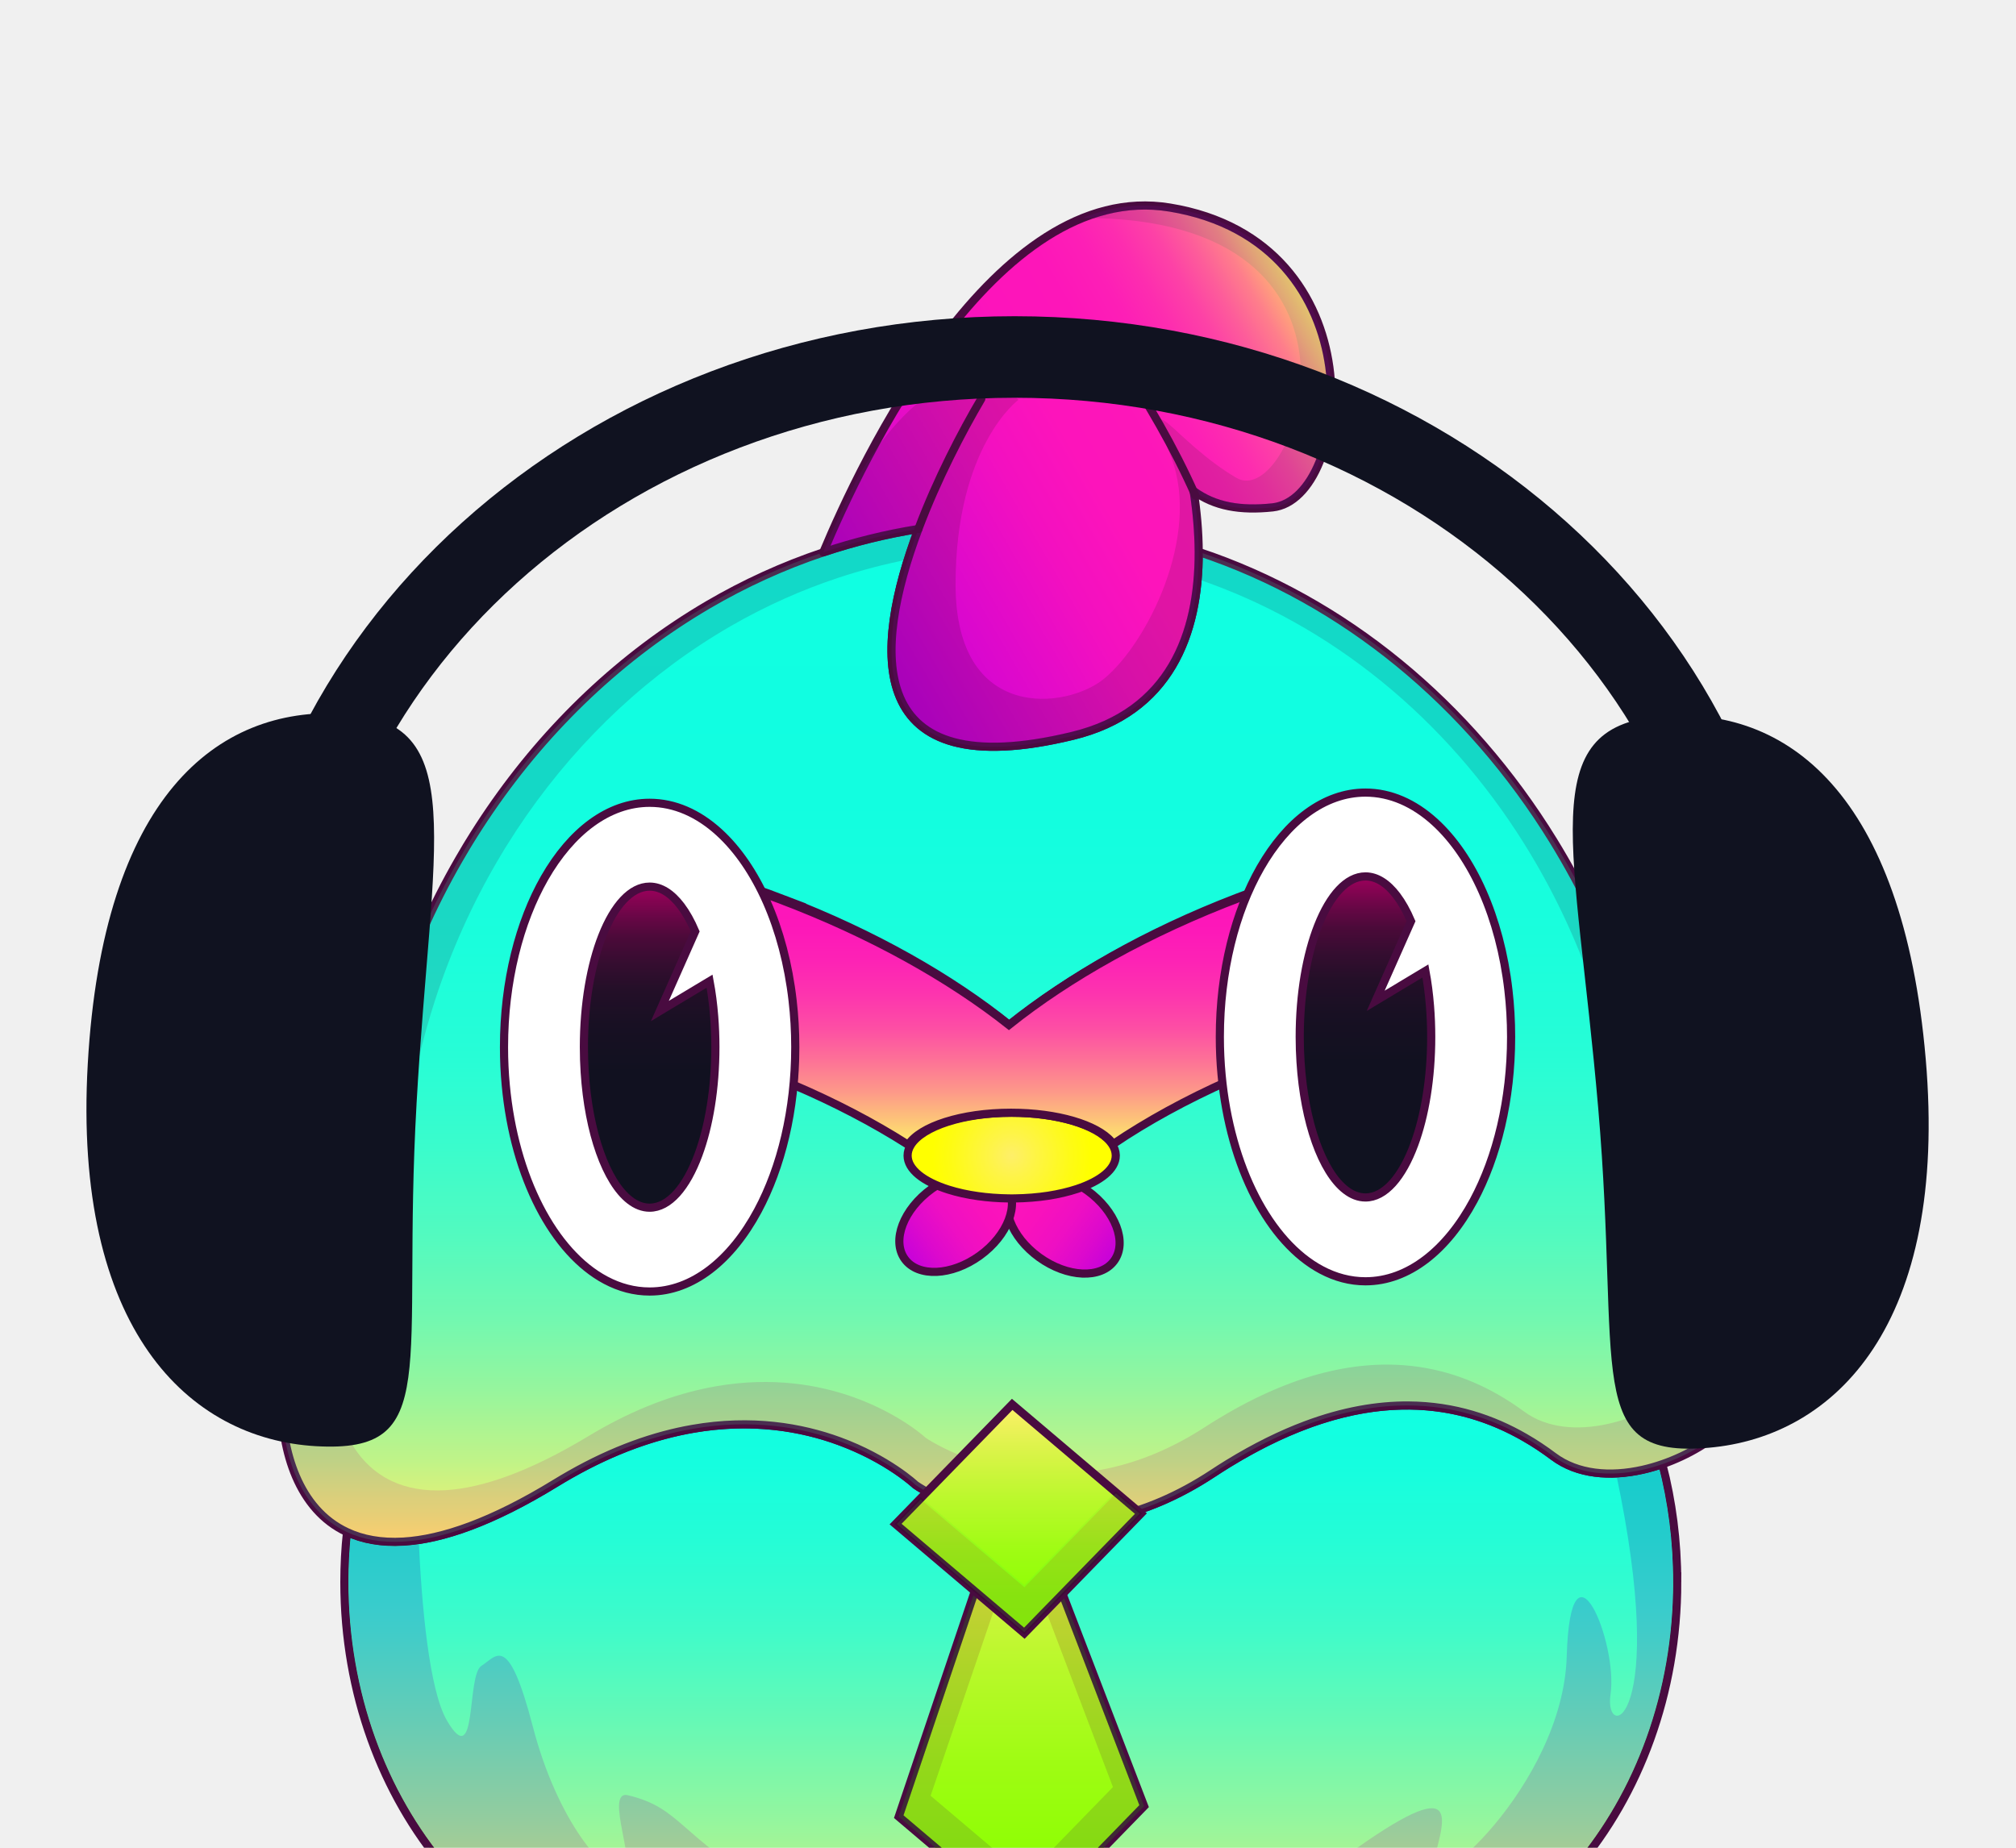
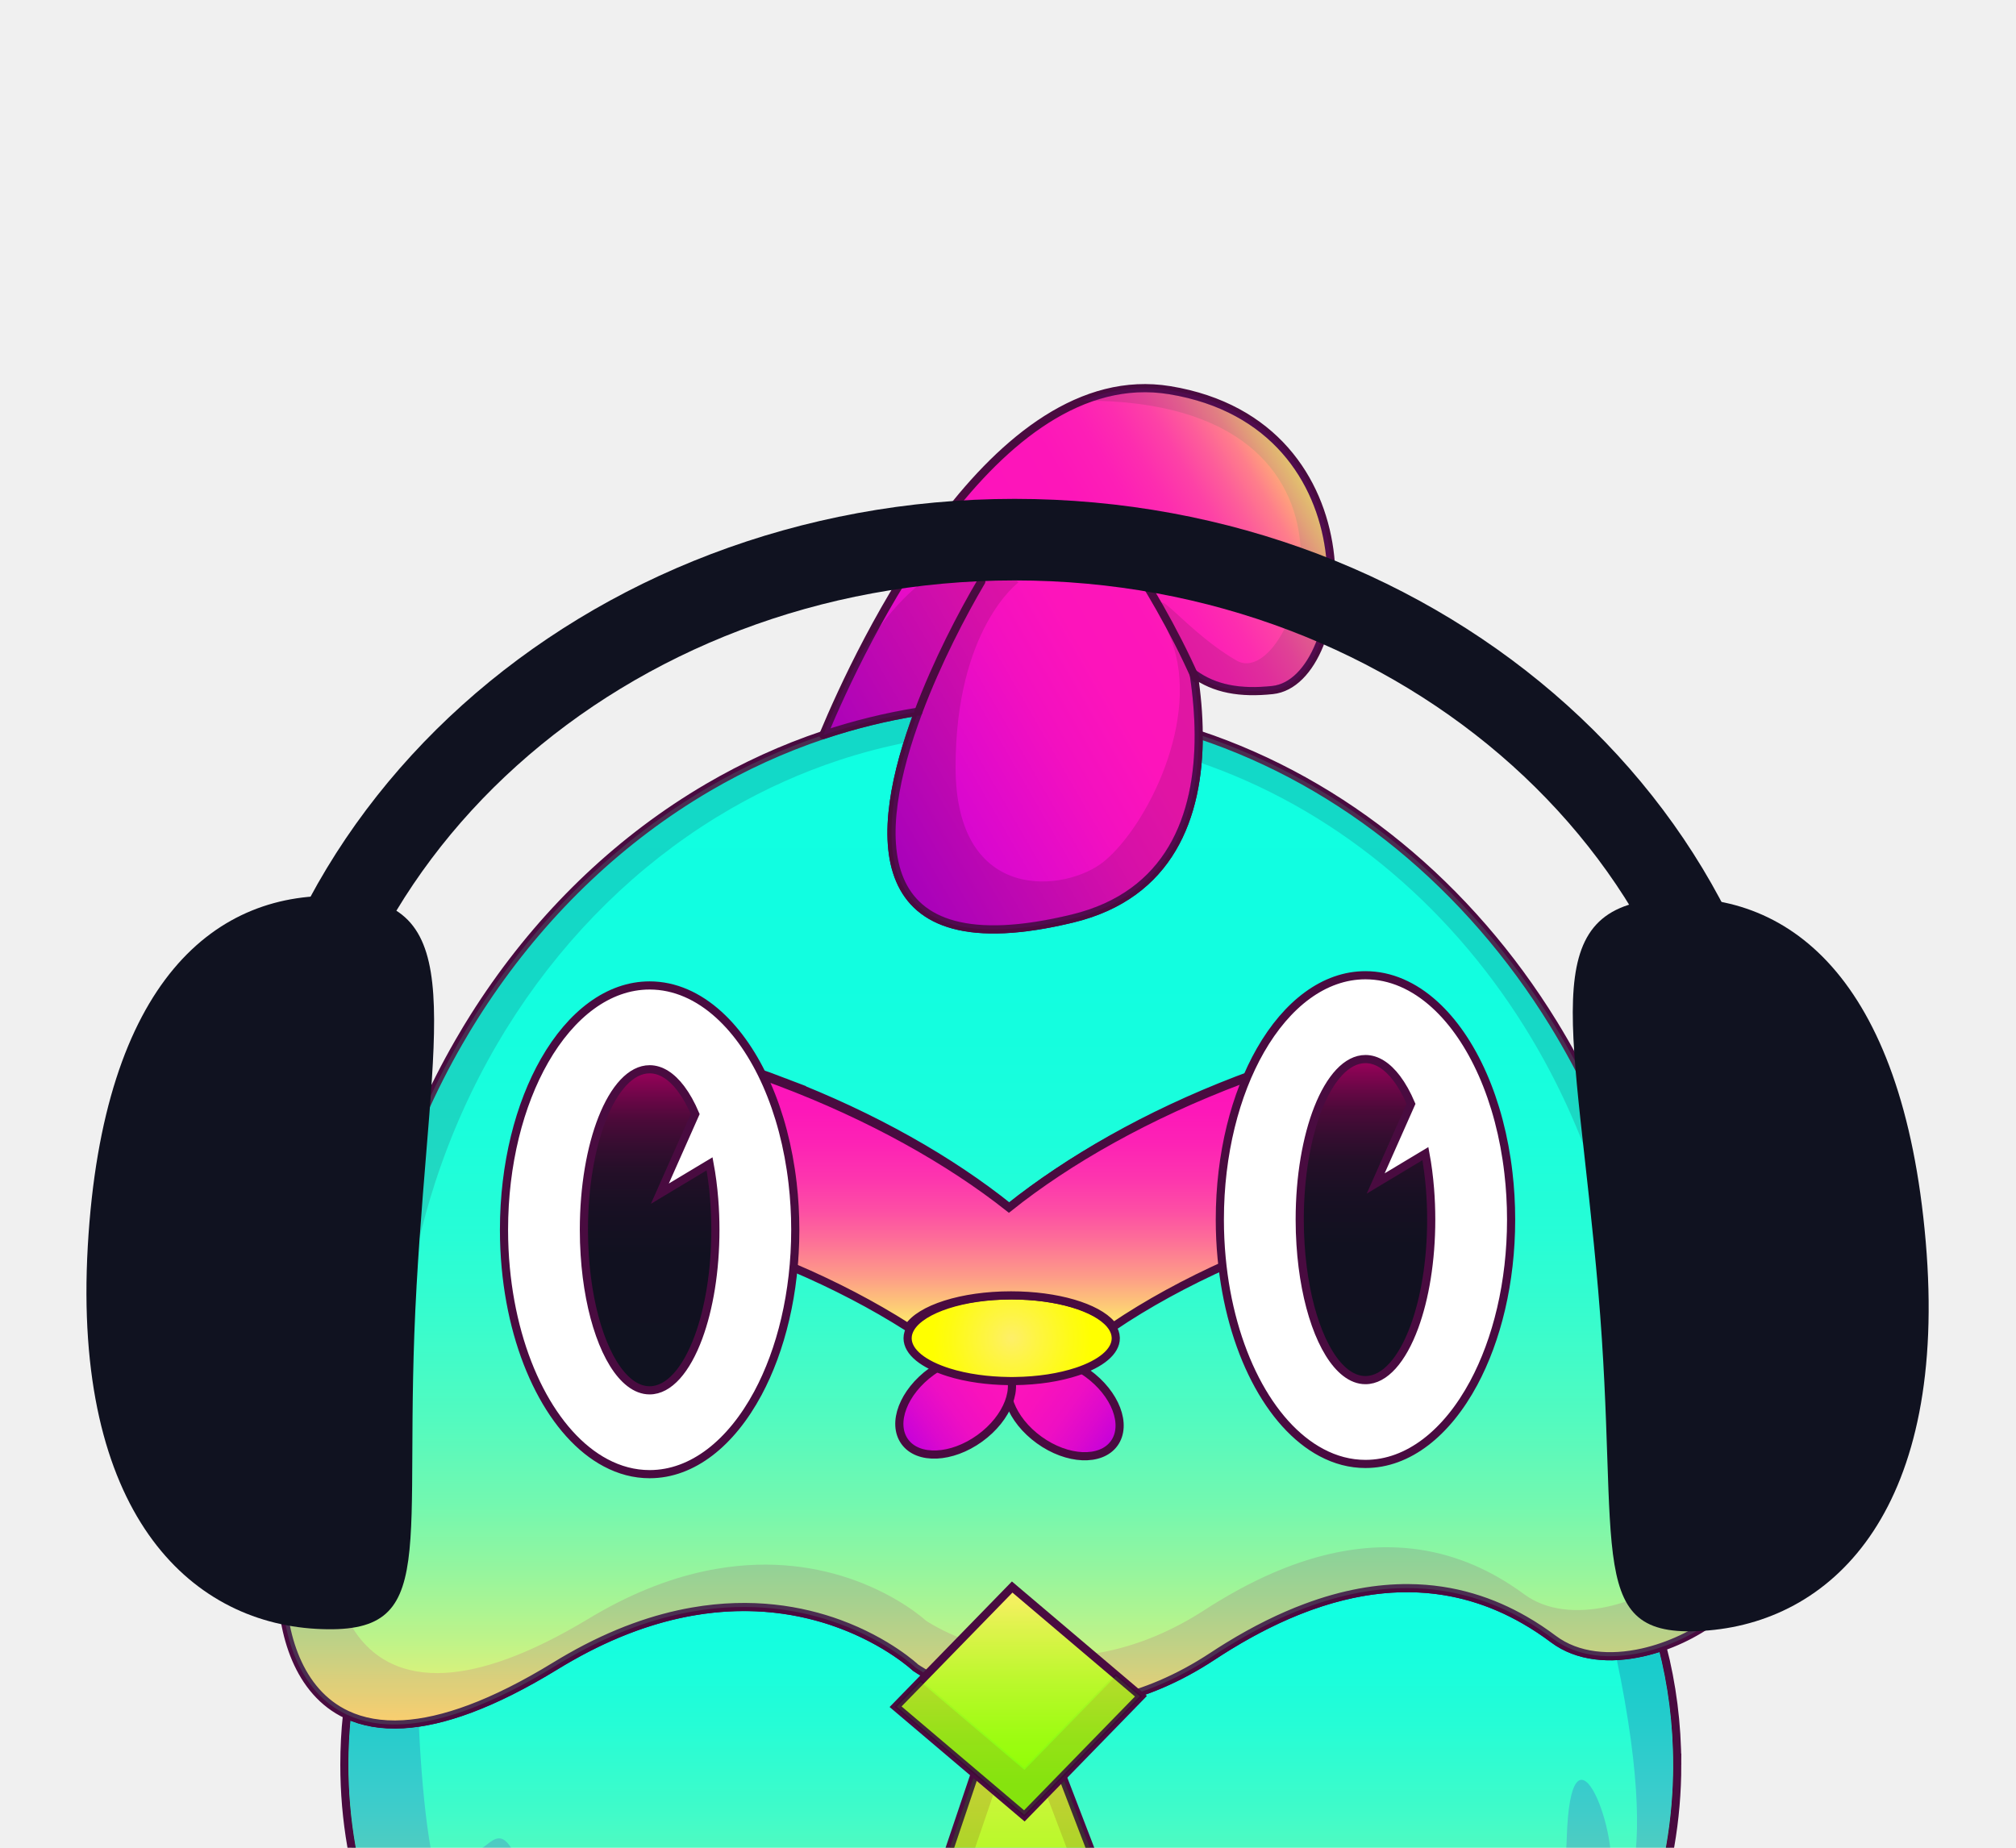
<svg xmlns="http://www.w3.org/2000/svg" width="1236" height="1133" viewBox="0 0 1236 1133" fill="none">
  <g clip-path="url(#clip0_1141_210)">
-     <path d="M1028.3 970.08C1028.3 1106.76 934.216 1217.56 818.166 1217.56C792.876 1217.56 768.636 1212.3 746.176 1202.64C706.556 1217.24 664.226 1225.14 620.256 1225.14C576.286 1225.14 533.546 1217.16 493.756 1202.43C471.156 1212.22 446.746 1217.55 421.266 1217.55C305.216 1217.55 211.136 1106.75 211.136 970.07C211.136 959.7 211.686 949.48 212.736 939.44C222.176 943.86 233.606 946.08 247.316 945.27C271.066 943.86 301.676 933.34 340.706 909.38C343.636 907.59 346.536 905.87 349.426 904.23C477.586 831.26 561.336 910.56 561.336 910.56C561.336 910.56 564.146 912.55 569.356 915.36C577.646 919.85 591.976 926.46 610.696 930.62C616.436 931.92 622.596 932.96 629.126 933.65C660.566 936.97 700.476 931.87 743.456 903.55C746.646 901.44 749.816 899.43 752.946 897.5C834.416 847.43 893.876 857.87 934.756 881.39C941.086 885.02 946.946 888.96 952.396 893.05C967.236 904.17 987.306 905.7 1007.06 901.26C1011.13 900.34 1015.18 899.19 1019.18 897.8C1025.11 920.67 1028.29 944.94 1028.29 970.09L1028.3 970.08Z" fill="url(#paint0_linear_1141_210)" stroke="#490B40" stroke-width="5" stroke-miterlimit="10" />
+     <path d="M1028.3 1082.08C1028.3 1218.76 934.216 1329.56 818.166 1329.56C792.876 1329.56 768.636 1324.3 746.176 1314.64C706.556 1329.24 664.226 1337.14 620.256 1337.14C576.286 1337.14 533.546 1329.16 493.756 1314.43C471.156 1324.22 446.746 1329.55 421.266 1329.55C305.216 1329.55 211.136 1218.75 211.136 1082.07C211.136 1071.7 211.686 1061.48 212.736 1051.44C222.176 1055.86 233.606 1058.08 247.316 1057.27C271.066 1055.86 301.676 1045.34 340.706 1021.38C343.636 1019.59 346.536 1017.87 349.426 1016.23C477.586 943.26 561.336 1022.56 561.336 1022.56C561.336 1022.56 564.146 1024.55 569.356 1027.36C577.646 1031.85 591.976 1038.46 610.696 1042.62C616.436 1043.92 622.596 1044.96 629.126 1045.65C660.566 1048.97 700.476 1043.87 743.456 1015.55C746.646 1013.44 749.816 1011.43 752.946 1009.5C834.416 959.43 893.876 969.87 934.756 993.39C941.086 997.02 946.946 1000.96 952.396 1005.05C967.236 1016.17 987.306 1017.7 1007.06 1013.26C1011.13 1012.34 1015.18 1011.19 1019.18 1009.8C1025.11 1032.67 1028.29 1056.94 1028.29 1082.09L1028.3 1082.08Z" fill="url(#paint0_linear_1141_210)" stroke="#490B40" stroke-width="5" stroke-miterlimit="10" />
    <g style="mix-blend-mode:darken">
-       <path d="M1028.3 970.08C1028.3 1106.76 934.216 1217.56 818.166 1217.56C792.876 1217.56 768.636 1212.3 746.176 1202.64C706.556 1217.24 664.226 1225.14 620.256 1225.14C576.286 1225.14 533.546 1217.16 493.756 1202.43C471.156 1212.22 446.746 1217.55 421.266 1217.55C305.216 1217.55 211.136 1106.75 211.136 970.07C211.136 959.7 211.686 949.48 212.736 939.44C222.176 943.86 233.606 946.08 247.316 945.27C250.336 945.09 253.466 944.76 256.706 944.28C258.496 983.59 262.976 1036.41 274.166 1055.3C292.846 1086.81 285.836 1027.29 295.176 1021.45C304.516 1015.61 311.516 1000.44 326.706 1058.8C341.876 1117.17 371.056 1149.85 381.556 1148.68C392.066 1147.52 369.816 1097.15 385.066 1100.83C417.746 1108.71 415.996 1125.34 470.276 1156.86C544.746 1200.1 735.266 1204.72 816.976 1144.02C898.686 1083.31 885.846 1113.67 878.846 1141.68C871.846 1169.69 958.226 1094.98 960.556 1015.6C962.896 936.22 992.086 1007.43 987.406 1038.95C983.036 1068.39 1023.5 1058.12 990.796 903.47C996.156 903.23 1001.62 902.46 1007.05 901.24C1011.12 900.32 1015.17 899.17 1019.17 897.78C1025.1 920.65 1028.28 944.92 1028.28 970.07L1028.3 970.08Z" fill="#CCCCCC" />
+       <path d="M1028.3 1082.08C1028.3 1218.76 934.216 1329.56 818.166 1329.56C792.876 1329.56 768.636 1324.3 746.176 1314.64C706.556 1329.24 664.226 1337.14 620.256 1337.14C576.286 1337.14 533.546 1329.16 493.756 1314.43C471.156 1324.22 446.746 1329.55 421.266 1329.55C305.216 1329.55 211.136 1218.75 211.136 1082.07C211.136 1071.7 211.686 1061.48 212.736 1051.44C222.176 1055.86 233.606 1058.08 247.316 1057.27C250.336 1057.09 253.466 1056.76 256.706 1056.28C258.496 1095.59 262.976 1148.41 274.166 1167.3C292.846 1198.81 285.836 1139.29 295.176 1133.45C304.516 1127.61 311.516 1112.44 326.706 1170.8C341.876 1229.17 371.056 1261.85 381.556 1260.68C392.066 1259.52 369.816 1209.15 385.066 1212.83C417.746 1220.71 415.996 1237.34 470.276 1268.86C544.746 1312.1 735.266 1316.72 816.976 1256.02C898.686 1195.31 885.846 1225.67 878.846 1253.68C871.846 1281.69 958.226 1206.98 960.556 1127.6C962.896 1048.22 992.086 1119.43 987.406 1150.95C983.036 1180.39 1023.5 1170.12 990.796 1015.47C996.156 1015.23 1001.62 1014.46 1007.05 1013.24C1011.12 1012.32 1015.17 1011.17 1019.17 1009.78C1025.1 1032.65 1028.28 1056.92 1028.28 1082.07L1028.3 1082.08Z" fill="#CCCCCC" />
    </g>
-     <path d="M1053.64 773.55C1042.52 754.06 1029.64 732.53 1019.48 707.48C1017.3 690.51 1014.3 673.85 1010.48 657.56C1010.02 655.52 1009.53 653.5 1009.03 651.48C1005.76 638.24 1001.98 625.24 997.675 612.52C986.055 577.99 970.765 545.47 952.365 515.56C900.645 431.52 824.255 368.09 734.915 338.42C735.095 388.93 717.105 436.76 657.645 451.2C529.565 482.28 534.825 399.45 563.065 324.37C543.125 327.55 523.635 332.38 504.735 338.7C480.065 346.96 456.395 357.79 433.955 370.93C427.365 374.8 420.875 378.86 414.495 383.11C363.995 416.79 320.595 462.49 287.435 516.71C286.965 517.47 286.495 518.24 286.035 519C284.435 521.66 282.855 524.33 281.315 527.03C264.795 555.68 251.085 586.56 240.635 619.18C236.405 632.33 232.705 645.75 229.585 659.44C225.395 677.64 222.215 696.29 220.075 715.3C212.845 747.41 206.065 768.69 200.005 783.7C183.615 824.36 172.605 818.9 172.605 858.03C172.605 889.4 182.725 925.47 212.725 939.46C222.165 943.88 233.595 946.1 247.305 945.29C271.055 943.88 301.665 933.36 340.695 909.4C343.625 907.61 346.525 905.89 349.415 904.25C376.565 888.79 401.715 880.17 424.495 876.19C461.065 869.78 491.525 875.29 514.365 883.62C544.495 894.64 561.325 910.58 561.325 910.58C561.325 910.58 564.135 912.57 569.345 915.38C577.635 919.87 591.965 926.48 610.685 930.64C616.425 931.94 622.585 932.98 629.115 933.67C660.555 936.99 700.465 931.89 743.445 903.57C746.635 901.46 749.805 899.45 752.935 897.52C769.675 887.24 785.495 879.5 800.395 873.91C823.595 865.2 844.625 861.7 863.575 861.83C891.725 862.01 915.335 870.23 934.745 881.4C941.075 885.03 946.935 888.97 952.385 893.06C967.225 904.18 987.295 905.71 1007.05 901.27C1011.12 900.35 1015.17 899.2 1019.17 897.81C1050.75 886.88 1078.47 862.16 1078.47 839.37C1078.47 818.69 1067.37 797.69 1053.63 773.57L1053.64 773.55ZM480.915 551.59C535.645 572.59 583.206 599.76 618.986 628.59C654.926 599.33 703.035 571.71 758.515 550.42C764.125 548.27 769.725 546.21 775.315 544.25C759.905 569.32 750.425 603.38 750.425 640.89C750.425 648.27 750.795 655.53 751.505 662.6C725.425 674.41 701.915 687.58 681.705 701.48C681.345 700.96 680.965 700.45 680.535 699.95C671.855 689.69 648.145 682.32 620.255 682.32C590.545 682.32 565.595 690.67 558.475 701.98C558.205 701.79 557.925 701.62 557.665 701.45C537.555 688.44 514.575 676.16 489.315 665.18C489.825 659.15 490.095 652.99 490.095 646.73C490.095 606.37 479.125 570.01 461.575 544.54C468.005 546.75 474.455 549.11 480.925 551.59H480.915Z" fill="url(#paint1_linear_1141_210)" stroke="#490B40" stroke-width="5" stroke-miterlimit="10" />
+     <path d="M1053.64 885.55C1042.52 866.06 1029.64 844.53 1019.48 819.48C1017.3 802.51 1014.3 785.85 1010.48 769.56C1010.02 767.52 1009.53 765.5 1009.03 763.48C1005.76 750.24 1001.98 737.24 997.675 724.52C986.055 689.99 970.765 657.47 952.365 627.56C900.645 543.52 824.255 480.09 734.915 450.42C735.095 500.93 717.105 548.76 657.645 563.2C529.565 594.28 534.825 511.45 563.065 436.37C543.125 439.55 523.635 444.38 504.735 450.7C480.065 458.96 456.395 469.79 433.955 482.93C427.365 486.8 420.875 490.86 414.495 495.11C363.995 528.79 320.595 574.49 287.435 628.71C286.965 629.47 286.495 630.24 286.035 631C284.435 633.66 282.855 636.33 281.315 639.03C264.795 667.68 251.085 698.56 240.635 731.18C236.405 744.33 232.705 757.75 229.585 771.44C225.395 789.64 222.215 808.29 220.075 827.3C212.845 859.41 206.065 880.69 200.005 895.7C183.615 936.36 172.605 930.9 172.605 970.03C172.605 1001.4 182.725 1037.47 212.725 1051.46C222.165 1055.88 233.595 1058.1 247.305 1057.29C271.055 1055.88 301.665 1045.36 340.695 1021.4C343.625 1019.61 346.525 1017.89 349.415 1016.25C376.565 1000.79 401.715 992.17 424.495 988.19C461.065 981.78 491.525 987.29 514.365 995.62C544.495 1006.64 561.325 1022.58 561.325 1022.58C561.325 1022.58 564.135 1024.57 569.345 1027.38C577.635 1031.87 591.965 1038.48 610.685 1042.64C616.425 1043.94 622.585 1044.98 629.115 1045.67C660.555 1048.99 700.465 1043.89 743.445 1015.57C746.635 1013.46 749.805 1011.45 752.935 1009.52C769.675 999.24 785.495 991.5 800.395 985.91C823.595 977.2 844.625 973.7 863.575 973.83C891.725 974.01 915.335 982.23 934.745 993.4C941.075 997.03 946.935 1000.97 952.385 1005.06C967.225 1016.18 987.295 1017.71 1007.05 1013.27C1011.12 1012.35 1015.17 1011.2 1019.17 1009.81C1050.75 998.88 1078.47 974.16 1078.47 951.37C1078.47 930.69 1067.37 909.69 1053.63 885.57L1053.64 885.55ZM480.915 663.59C535.645 684.59 583.206 711.76 618.986 740.59C654.926 711.33 703.035 683.71 758.515 662.42C764.125 660.27 769.725 658.21 775.315 656.25C759.905 681.32 750.425 715.38 750.425 752.89C750.425 760.27 750.795 767.53 751.505 774.6C725.425 786.41 701.915 799.58 681.705 813.48C681.345 812.96 680.965 812.45 680.535 811.95C671.855 801.69 648.145 794.32 620.255 794.32C590.545 794.32 565.595 802.67 558.475 813.98C558.205 813.79 557.925 813.62 557.665 813.45C537.555 800.44 514.575 788.16 489.315 777.18C489.825 771.15 490.095 764.99 490.095 758.73C490.095 718.37 479.125 682.01 461.575 656.54C468.005 658.75 474.455 661.11 480.925 663.59H480.915Z" fill="url(#paint1_linear_1141_210)" stroke="#490B40" stroke-width="5" stroke-miterlimit="10" />
    <g style="mix-blend-mode:exclusion" opacity="0.15">
-       <path d="M1078.49 839.35C1078.49 862.14 1050.77 886.86 1019.19 897.79C1015.19 899.18 1011.15 900.34 1007.07 901.25C987.316 905.69 967.246 904.16 952.406 893.04C946.956 888.95 941.096 885.01 934.766 881.38C915.356 870.21 891.746 861.98 863.596 861.81C844.646 861.68 823.616 865.18 800.416 873.89C785.516 879.48 769.696 887.22 752.956 897.5C749.826 899.42 746.656 901.43 743.466 903.55C700.486 931.87 660.576 936.97 629.136 933.65C622.606 932.96 616.446 931.92 610.706 930.62C591.986 926.46 577.656 919.85 569.366 915.36C564.156 912.55 561.346 910.56 561.346 910.56C561.346 910.56 544.506 894.63 514.386 883.6C491.556 875.26 461.086 869.75 424.516 876.17C401.736 880.15 376.586 888.77 349.436 904.23C346.546 905.87 343.646 907.59 340.716 909.38C301.686 933.35 271.076 943.86 247.326 945.27C233.616 946.08 222.186 943.86 212.746 939.44C182.746 925.45 172.626 889.38 172.626 858.01C172.626 818.89 183.636 824.35 200.026 783.68C206.086 768.67 212.866 747.39 220.096 715.28C222.236 696.27 225.416 677.62 229.606 659.42C232.726 645.74 236.426 632.31 240.656 619.16C251.106 586.54 264.816 555.66 281.336 527.01C282.876 524.31 284.456 521.64 286.056 518.98C286.516 518.22 286.986 517.45 287.456 516.69C320.606 462.47 364.006 416.77 414.516 383.09C420.896 378.84 427.386 374.78 433.976 370.91C456.416 357.78 480.086 346.94 504.756 338.68C523.656 332.35 543.146 327.53 563.086 324.35C560.746 330.57 558.556 336.85 556.596 343.11C542.306 345.9 528.276 349.58 514.586 354.08C491.456 361.7 469.256 371.69 448.196 383.81C442.006 387.39 435.926 391.13 429.946 395.05C382.576 426.13 341.876 468.3 310.766 518.33C310.336 519.03 309.886 519.73 309.456 520.44C307.956 522.9 306.476 525.35 305.026 527.85C289.536 554.28 276.686 582.77 266.866 612.87C262.906 625 259.436 637.4 256.506 650.01C252.586 666.81 249.596 684.02 247.596 701.56C240.816 731.19 234.446 750.83 228.756 764.66C213.386 802.18 203.056 797.15 203.056 833.25C203.056 862.19 212.546 895.47 240.676 908.38C249.536 912.45 260.266 914.51 273.116 913.76C295.386 912.45 324.106 902.75 360.716 880.64C363.466 878.99 366.176 877.39 368.886 875.88C394.356 861.61 417.936 853.66 439.306 849.99C473.606 844.06 502.196 849.15 523.596 856.84C551.866 867.01 567.646 881.72 567.646 881.72C567.646 881.72 570.296 883.54 575.166 886.14C582.946 890.29 596.386 896.39 613.946 900.23C619.326 901.43 625.106 902.38 631.226 903.02C660.716 906.09 698.146 901.38 738.466 875.25C741.456 873.3 744.436 871.44 747.376 869.68C763.066 860.19 777.906 853.05 791.886 847.89C813.646 839.86 833.376 836.64 851.146 836.75C877.556 836.92 899.696 844.5 917.896 854.81C923.836 858.16 929.336 861.8 934.456 865.56C948.366 875.82 967.186 877.23 985.726 873.13C989.546 872.29 993.346 871.22 997.096 869.94C1026.72 859.86 1052.72 837.05 1052.72 816.01C1052.72 796.93 1042.31 777.56 1029.42 755.3C1018.98 737.32 1006.91 717.45 997.386 694.34C995.336 678.7 992.526 663.32 988.936 648.29C988.516 646.41 988.046 644.54 987.586 642.68C984.506 630.46 980.966 618.46 976.936 606.73C966.046 574.87 951.696 544.88 934.436 517.28C886.656 440.9 816.426 382.98 734.276 355.11C734.736 349.61 734.946 344.02 734.926 338.41C824.256 368.08 900.646 431.51 952.376 515.55C970.776 545.46 986.066 577.98 997.686 612.51C1001.99 625.22 1005.77 638.23 1009.04 651.47C1009.54 653.49 1010.03 655.52 1010.49 657.55C1014.31 673.84 1017.31 690.5 1019.49 707.47C1029.65 732.52 1042.53 754.05 1053.65 773.54C1067.4 797.66 1078.49 818.66 1078.49 839.34V839.35Z" fill="#10FFE2" />
+       <path d="M1078.49 951.35C1078.49 974.14 1050.77 998.86 1019.19 1009.79C1015.19 1011.18 1011.15 1012.34 1007.07 1013.25C987.316 1017.69 967.246 1016.16 952.406 1005.04C946.956 1000.95 941.096 997.01 934.766 993.38C915.356 982.21 891.746 973.98 863.596 973.81C844.646 973.68 823.616 977.18 800.416 985.89C785.516 991.48 769.696 999.22 752.956 1009.5C749.826 1011.42 746.656 1013.43 743.466 1015.55C700.486 1043.87 660.576 1048.97 629.136 1045.65C622.606 1044.96 616.446 1043.92 610.706 1042.62C591.986 1038.46 577.656 1031.85 569.366 1027.36C564.156 1024.55 561.346 1022.56 561.346 1022.56C561.346 1022.56 544.506 1006.63 514.386 995.6C491.556 987.26 461.086 981.75 424.516 988.17C401.736 992.15 376.586 1000.77 349.436 1016.23C346.546 1017.87 343.646 1019.59 340.716 1021.38C301.686 1045.35 271.076 1055.86 247.326 1057.27C233.616 1058.08 222.186 1055.86 212.746 1051.44C182.746 1037.45 172.626 1001.38 172.626 970.01C172.626 930.89 183.636 936.35 200.026 895.68C206.086 880.67 212.866 859.39 220.096 827.28C222.236 808.27 225.416 789.62 229.606 771.42C232.726 757.74 236.426 744.31 240.656 731.16C251.106 698.54 264.816 667.66 281.336 639.01C282.876 636.31 284.456 633.64 286.056 630.98C286.516 630.22 286.986 629.45 287.456 628.69C320.606 574.47 364.006 528.77 414.516 495.09C420.896 490.84 427.386 486.78 433.976 482.91C456.416 469.78 480.086 458.94 504.756 450.68C523.656 444.35 543.146 439.53 563.086 436.35C560.746 442.57 558.556 448.85 556.596 455.11C542.306 457.9 528.276 461.58 514.586 466.08C491.456 473.7 469.256 483.69 448.196 495.81C442.006 499.39 435.926 503.13 429.946 507.05C382.576 538.13 341.876 580.3 310.766 630.33C310.336 631.03 309.886 631.73 309.456 632.44C307.956 634.9 306.476 637.35 305.026 639.85C289.536 666.28 276.686 694.77 266.866 724.87C262.906 737 259.436 749.4 256.506 762.01C252.586 778.81 249.596 796.02 247.596 813.56C240.816 843.19 234.446 862.83 228.756 876.66C213.386 914.18 203.056 909.15 203.056 945.25C203.056 974.19 212.546 1007.47 240.676 1020.38C249.536 1024.45 260.266 1026.51 273.116 1025.76C295.386 1024.45 324.106 1014.75 360.716 992.64C363.466 990.99 366.176 989.39 368.886 987.88C394.356 973.61 417.936 965.66 439.306 961.99C473.606 956.06 502.196 961.15 523.596 968.84C551.866 979.01 567.646 993.72 567.646 993.72C567.646 993.72 570.296 995.54 575.166 998.14C582.946 1002.29 596.386 1008.39 613.946 1012.23C619.326 1013.43 625.106 1014.38 631.226 1015.02C660.716 1018.09 698.146 1013.38 738.466 987.25C741.456 985.3 744.436 983.44 747.376 981.68C763.066 972.19 777.906 965.05 791.886 959.89C813.646 951.86 833.376 948.64 851.146 948.75C877.556 948.92 899.696 956.5 917.896 966.81C923.836 970.16 929.336 973.8 934.456 977.56C948.366 987.82 967.186 989.23 985.726 985.13C989.546 984.29 993.346 983.22 997.096 981.94C1026.72 971.86 1052.72 949.05 1052.72 928.01C1052.72 908.93 1042.31 889.56 1029.42 867.3C1018.98 849.32 1006.91 829.45 997.386 806.34C995.336 790.7 992.526 775.32 988.936 760.29C988.516 758.41 988.046 756.54 987.586 754.68C984.506 742.46 980.966 730.46 976.936 718.73C966.046 686.87 951.696 656.88 934.436 629.28C886.656 552.9 816.426 494.98 734.276 467.11C734.736 461.61 734.946 456.02 734.926 450.41C824.256 480.08 900.646 543.51 952.376 627.55C970.776 657.46 986.066 689.98 997.686 724.51C1001.99 737.22 1005.77 750.23 1009.04 763.47C1009.54 765.49 1010.03 767.52 1010.49 769.55C1014.31 785.84 1017.31 802.5 1019.49 819.47C1029.65 844.52 1042.53 866.05 1053.65 885.54C1067.4 909.66 1078.49 930.66 1078.49 951.34V951.35Z" fill="#10FFE2" />
    </g>
-     <path d="M780.226 311.12C760.446 313.23 744.656 310.51 731.816 301.08C733.726 313.39 734.866 325.99 734.926 338.42C735.106 388.93 717.116 436.76 657.656 451.2C529.576 482.28 534.836 399.45 563.076 324.37C543.136 327.55 523.646 332.38 504.746 338.7C527.616 283.87 609.316 109.53 717.186 127.26C845.006 148.27 829.246 305.86 780.226 311.12Z" fill="url(#paint2_linear_1141_210)" stroke="#490B40" stroke-width="5" stroke-linecap="round" stroke-linejoin="round" />
+     <path d="M780.226 423.12C760.446 425.23 744.656 422.51 731.816 413.08C733.726 425.39 734.866 437.99 734.926 450.42C735.106 500.93 717.116 548.76 657.656 563.2C529.576 594.28 534.836 511.45 563.076 436.37C543.136 439.55 523.646 444.38 504.746 450.7C527.616 395.87 609.316 221.53 717.186 239.26C845.006 260.27 829.246 417.86 780.226 423.12Z" fill="url(#paint2_linear_1141_210)" stroke="#490B40" stroke-width="5" stroke-linecap="round" stroke-linejoin="round" />
    <g style="mix-blend-mode:difference" opacity="0.15">
-       <path d="M780.226 311.12C760.446 313.23 744.656 310.51 731.816 301.08C733.726 313.39 734.866 325.99 734.926 338.42C735.106 388.93 717.116 436.76 657.656 451.2C529.576 482.28 534.836 399.45 563.076 324.37C543.136 327.55 523.646 332.38 504.746 338.7C509.456 327.41 516.656 311.06 526.076 292.35C562.346 231.55 602.786 217.73 624.386 245.16C624.386 245.16 585.856 273.47 585.856 358.39C585.856 443.31 654.166 434.88 676.916 416.17C703.176 394.57 736.446 328.62 718.066 280.47C699.676 232.31 720.106 270.84 758.046 293.02C794.016 314.06 857.786 133.09 663.846 133.64C680.736 126.87 698.566 124.21 717.186 127.26C845.006 148.27 829.246 305.86 780.226 311.12Z" fill="#C401DB" />
+       <path d="M780.226 423.12C760.446 425.23 744.656 422.51 731.816 413.08C733.726 425.39 734.866 437.99 734.926 450.42C735.106 500.93 717.116 548.76 657.656 563.2C529.576 594.28 534.836 511.45 563.076 436.37C543.136 439.55 523.646 444.38 504.746 450.7C509.456 439.41 516.656 423.06 526.076 404.35C562.346 343.55 602.786 329.73 624.386 357.16C624.386 357.16 585.856 385.47 585.856 470.39C585.856 555.31 654.166 546.88 676.916 528.17C703.176 506.57 736.446 440.62 718.066 392.47C699.676 344.31 720.106 382.84 758.046 405.02C794.016 426.06 857.786 245.09 663.846 245.64C680.736 238.87 698.566 236.21 717.186 239.26C845.006 260.27 829.246 417.86 780.226 423.12Z" fill="#C401DB" />
    </g>
-     <path d="M601.626 244.57C589.956 264.36 574.596 293.72 563.076 324.37" stroke="#490B40" stroke-width="5" stroke-linecap="round" stroke-linejoin="round" />
-     <path d="M689.886 226.26C702.656 245.36 719.636 273.82 732.866 303.77" stroke="#490B40" stroke-width="5" stroke-linecap="round" stroke-linejoin="round" />
-     <path d="M683.114 773.035C691.268 761.729 683.905 742.486 666.668 730.054C649.431 717.623 628.848 716.71 620.694 728.016C612.54 739.322 619.903 758.565 637.139 770.997C654.376 783.428 674.959 784.341 683.114 773.035Z" fill="url(#paint3_linear_1141_210)" stroke="#490B40" stroke-width="5" stroke-miterlimit="10" />
-     <path d="M600.674 769.966C617.911 757.534 625.273 738.291 617.119 726.985C608.965 715.679 588.382 716.592 571.145 729.023C553.909 741.455 546.546 760.698 554.7 772.004C562.854 783.309 583.437 782.397 600.674 769.966Z" fill="url(#paint4_linear_1141_210)" stroke="#490B40" stroke-width="5" stroke-miterlimit="10" />
-     <path d="M684.076 708.6C684.076 716.86 674.806 724.23 660.326 729.05C655.056 730.79 649.086 732.21 642.626 733.21C636.196 734.19 629.296 734.76 622.086 734.85C621.486 734.86 620.876 734.86 620.266 734.86C619.656 734.86 619.106 734.86 618.536 734.85C611.926 734.77 605.596 734.29 599.636 733.45C593.016 732.53 586.886 731.16 581.446 729.44C566.246 724.64 556.446 717.09 556.446 708.59C556.446 706.31 557.146 704.1 558.486 701.98C565.596 690.67 590.556 682.32 620.266 682.32C648.156 682.32 671.866 689.69 680.546 699.95C680.976 700.45 681.356 700.96 681.716 701.48C683.176 703.63 684.006 705.91 684.066 708.25C684.076 708.36 684.076 708.48 684.076 708.59V708.6Z" fill="url(#paint5_radial_1141_210)" stroke="#490B40" stroke-width="5" stroke-miterlimit="10" />
-     <path d="M752.604 640.805C752.604 648.198 752.981 655.47 753.706 662.553C727.106 674.383 703.128 687.575 682.515 701.499C682.148 700.978 681.76 700.467 681.322 699.967C672.469 689.689 648.287 682.306 619.841 682.306C589.539 682.306 564.092 690.671 556.83 702C556.555 701.81 556.269 701.639 556.004 701.469C535.494 688.437 512.056 676.136 486.293 665.137C486.813 659.097 487.088 652.926 487.088 646.655C487.088 606.226 475.9 569.804 458 544.29C464.558 546.504 471.137 548.868 477.735 551.353C533.556 572.389 582.063 599.605 618.556 628.484C655.212 599.174 704.28 571.507 760.865 550.181C766.587 548.027 772.299 545.963 778 544C762.283 569.113 752.614 603.231 752.614 640.805H752.604Z" fill="url(#paint6_linear_1141_210)" stroke="#490B40" stroke-width="5" stroke-miterlimit="10" />
-     <path d="M701.456 1107.5L629.956 1180.9L551.006 1113.95L622.496 902.02L701.456 1107.5Z" fill="url(#paint7_linear_1141_210)" stroke="#490B40" stroke-width="5" stroke-miterlimit="10" />
+     <path d="M601.626 356.57C589.956 376.36 574.596 405.72 563.076 436.37" stroke="#490B40" stroke-width="5" stroke-linecap="round" stroke-linejoin="round" />
+     <path d="M689.886 338.26C702.656 357.36 719.636 385.82 732.866 415.77" stroke="#490B40" stroke-width="5" stroke-linecap="round" stroke-linejoin="round" />
+     <path d="M683.114 885.035C691.268 873.729 683.905 854.486 666.668 842.054C649.431 829.623 628.848 828.71 620.694 840.016C612.54 851.322 619.903 870.565 637.139 882.997C654.376 895.428 674.959 896.341 683.114 885.035Z" fill="url(#paint3_linear_1141_210)" stroke="#490B40" stroke-width="5" stroke-miterlimit="10" />
+     <path d="M600.674 881.966C617.911 869.534 625.273 850.291 617.119 838.985C608.965 827.679 588.382 828.592 571.145 841.023C553.909 853.455 546.546 872.698 554.7 884.003C562.854 895.309 583.437 894.397 600.674 881.966Z" fill="url(#paint4_linear_1141_210)" stroke="#490B40" stroke-width="5" stroke-miterlimit="10" />
+     <path d="M684.076 820.6C684.076 828.86 674.806 836.23 660.326 841.05C655.056 842.79 649.086 844.21 642.626 845.21C636.196 846.19 629.296 846.76 622.086 846.85C621.486 846.86 620.876 846.86 620.266 846.86C619.656 846.86 619.106 846.86 618.536 846.85C611.926 846.77 605.596 846.29 599.636 845.45C593.016 844.53 586.886 843.16 581.446 841.44C566.246 836.64 556.446 829.09 556.446 820.59C556.446 818.31 557.146 816.1 558.486 813.98C565.596 802.67 590.556 794.32 620.266 794.32C648.156 794.32 671.866 801.69 680.546 811.95C680.976 812.45 681.356 812.96 681.716 813.48C683.176 815.63 684.006 817.91 684.066 820.25C684.076 820.36 684.076 820.48 684.076 820.59V820.6Z" fill="url(#paint5_radial_1141_210)" stroke="#490B40" stroke-width="5" stroke-miterlimit="10" />
+     <path d="M752.604 752.805C752.604 760.198 752.981 767.47 753.706 774.553C727.106 786.383 703.128 799.575 682.515 813.499C682.148 812.978 681.76 812.467 681.322 811.967C672.469 801.689 648.287 794.306 619.841 794.306C589.539 794.306 564.092 802.671 556.83 814C556.555 813.81 556.269 813.639 556.004 813.469C535.494 800.437 512.056 788.136 486.293 777.137C486.813 771.097 487.088 764.926 487.088 758.655C487.088 718.226 475.9 681.804 458 656.29C464.558 658.504 471.137 660.868 477.735 663.353C533.556 684.389 582.063 711.605 618.556 740.484C655.212 711.174 704.28 683.507 760.865 662.181C766.587 660.027 772.299 657.963 778 656C762.283 681.113 752.614 715.231 752.614 752.805H752.604Z" fill="url(#paint6_linear_1141_210)" stroke="#490B40" stroke-width="5" stroke-miterlimit="10" />
+     <path d="M701.456 1219.5L629.956 1292.9L551.006 1225.95L622.496 1014.02L701.456 1219.5Z" fill="url(#paint7_linear_1141_210)" stroke="#490B40" stroke-width="5" stroke-miterlimit="10" />
    <g style="mix-blend-mode:difference" opacity="0.2">
-       <path d="M622.496 902.02L550.996 1113.96L629.956 1180.91L701.446 1107.51L622.496 902.03V902.02ZM628.976 1150.65L570.536 1101.12L624.386 943.25L682.346 1095.81L628.976 1150.65Z" fill="#39B54A" />
+       <path d="M622.496 1014.02L550.996 1225.96L629.956 1292.91L701.446 1219.51L622.496 1014.03V1014.02ZM628.976 1262.65L570.536 1213.12L624.386 1055.25L682.346 1207.81L628.976 1262.65Z" fill="#39B54A" />
    </g>
-     <path d="M699.515 928.09L628.025 1001.49L549.065 934.54L620.565 861.14L699.515 928.09Z" fill="url(#paint8_linear_1141_210)" stroke="#490B40" stroke-width="5" stroke-miterlimit="10" />
+     <path d="M699.515 1040.09L628.025 1113.49L549.065 1046.54L620.565 973.14L699.515 1040.09Z" fill="url(#paint8_linear_1141_210)" stroke="#490B40" stroke-width="5" stroke-miterlimit="10" />
    <g style="mix-blend-mode:difference" opacity="0.15">
-       <path d="M699.526 928.08L628.026 1001.49L549.076 934.55L564.486 918.72L628.026 972.6L684.116 915.01L699.526 928.08Z" fill="#39B54A" />
-       <path d="M699.526 928.08L628.026 1001.49L549.076 934.55L564.486 918.72L628.026 972.6L684.116 915.01L699.526 928.08Z" stroke="#490B40" stroke-miterlimit="10" />
+       <path d="M699.526 1040.08L628.026 1113.49L549.076 1046.55L564.486 1030.72L628.026 1084.6L684.116 1027.01L699.526 1040.08Z" fill="#39B54A" />
+       <path d="M699.526 1040.08L628.026 1113.49L549.076 1046.55L564.486 1030.72L628.026 1084.6L684.116 1027.01L699.526 1040.08Z" stroke="#490B40" stroke-miterlimit="10" />
    </g>
-     <path d="M166.786 628.64C166.786 402.35 370.616 218.9 622.056 218.9C873.496 218.9 1077.33 402.35 1077.33 628.64" stroke="#101220" stroke-width="50" stroke-linecap="round" stroke-linejoin="round" />
-     <path d="M255.386 676.86C246.106 839.85 271.706 891.22 193.786 886.78C115.876 882.34 44.536 815.21 53.816 652.22C63.096 489.23 132.606 433.14 210.516 437.58C288.426 442.02 264.656 513.88 255.376 676.87L255.386 676.86Z" fill="#101220" />
-     <path d="M979.876 679.7C993.886 842.35 969.796 894.44 1047.55 887.74C1125.3 881.04 1194.66 811.86 1180.64 649.21C1166.63 486.56 1095.52 432.51 1017.77 439.21C940.016 445.91 965.866 517.05 979.876 679.7Z" fill="#101220" />
-     <path d="M926.455 635.828C926.455 674.393 917.763 709.539 903.51 736.101C887.17 766.532 863.5 785.67 837.158 785.67C827.766 785.67 818.706 783.237 810.205 778.712C778.339 761.815 754.224 715.732 748.956 659.15C748.243 651.549 747.874 643.757 747.874 635.828C747.874 595.541 757.355 558.959 772.766 532.028C789.016 503.662 811.859 486 837.158 486C852.531 486 867.013 492.521 879.649 504.018C902.734 525.015 919.685 562.582 924.813 607.23C925.895 616.485 926.455 626.054 926.455 635.828Z" fill="white" stroke="#490B40" stroke-width="5" stroke-miterlimit="10" />
-     <path d="M877.472 635.828C877.472 661.16 873.553 684.249 867.113 701.706C859.732 721.692 849.056 734.269 837.157 734.269C832.919 734.269 828.834 732.67 824.991 729.69C810.611 718.589 799.718 688.323 797.351 651.153C797.02 646.163 796.854 641.037 796.854 635.828C796.854 609.362 801.13 585.329 808.091 567.64C815.434 549.007 825.742 537.401 837.157 537.401C844.105 537.401 850.634 541.693 856.347 549.239C859.542 553.477 862.494 558.74 865.09 564.865L843.431 613.682L873.909 595.377C875.182 602.213 876.136 609.472 876.734 617.045C877.218 623.128 877.472 629.403 877.472 635.828Z" fill="url(#paint9_linear_1141_210)" stroke="#490B40" stroke-width="5" stroke-miterlimit="10" />
-     <path d="M487.581 642.089C487.581 680.654 478.889 715.8 464.636 742.362C448.296 772.792 424.626 791.931 398.284 791.931C388.892 791.931 379.832 789.498 371.331 784.973C339.465 768.076 315.35 721.993 310.082 665.411C309.369 657.81 309 650.018 309 642.089C309 601.802 318.481 565.22 333.892 538.289C350.142 509.923 372.985 492.261 398.284 492.261C413.657 492.261 428.139 498.782 440.775 510.279C463.86 531.276 480.81 568.843 485.939 613.491C487.021 622.746 487.581 632.315 487.581 642.089Z" fill="white" stroke="#490B40" stroke-width="5" stroke-miterlimit="10" />
-     <path d="M438.6 642.089C438.6 667.421 434.681 690.51 428.241 707.967C420.86 727.953 410.183 740.53 398.285 740.53C394.047 740.53 389.962 738.931 386.119 735.951C371.739 724.85 360.846 694.584 358.479 657.414C358.148 652.424 357.982 647.298 357.982 642.089C357.982 615.623 362.258 591.591 369.219 573.901C376.562 555.268 386.87 543.662 398.285 543.662C405.233 543.662 411.761 547.955 417.475 555.501C420.67 559.738 423.622 565.002 426.218 571.126L404.559 619.943L435.037 601.638C436.309 608.474 437.264 615.733 437.862 623.306C438.346 629.389 438.6 635.664 438.6 642.089Z" fill="url(#paint10_linear_1141_210)" stroke="#490B40" stroke-width="5" stroke-miterlimit="10" />
+     <path d="M166.786 740.64C166.786 514.35 370.616 330.9 622.056 330.9C873.496 330.9 1077.33 514.35 1077.33 740.64" stroke="#101220" stroke-width="50" stroke-linecap="round" stroke-linejoin="round" />
+     <path d="M255.386 788.86C246.106 951.85 271.706 1003.22 193.786 998.78C115.876 994.34 44.536 927.21 53.816 764.22C63.096 601.23 132.606 545.14 210.516 549.58C288.426 554.02 264.656 625.88 255.376 788.87L255.386 788.86Z" fill="#101220" />
+     <path d="M979.876 791.7C993.886 954.35 969.796 1006.44 1047.55 999.74C1125.3 993.04 1194.66 923.86 1180.64 761.21C1166.63 598.56 1095.52 544.51 1017.77 551.21C940.016 557.91 965.866 629.05 979.876 791.7Z" fill="#101220" />
+     <path d="M926.455 747.828C926.455 786.393 917.763 821.539 903.51 848.101C887.17 878.532 863.5 897.67 837.158 897.67C827.766 897.67 818.706 895.237 810.205 890.712C778.339 873.815 754.224 827.732 748.956 771.15C748.243 763.549 747.874 755.757 747.874 747.828C747.874 707.541 757.355 670.959 772.766 644.028C789.016 615.662 811.859 598 837.158 598C852.531 598 867.013 604.521 879.649 616.018C902.734 637.015 919.685 674.582 924.813 719.23C925.895 728.485 926.455 738.054 926.455 747.828Z" fill="white" stroke="#490B40" stroke-width="5" stroke-miterlimit="10" />
+     <path d="M877.472 747.828C877.472 773.16 873.553 796.249 867.113 813.706C859.732 833.692 849.056 846.269 837.157 846.269C832.919 846.269 828.834 844.67 824.991 841.69C810.611 830.589 799.718 800.323 797.351 763.153C797.02 758.163 796.854 753.037 796.854 747.828C796.854 721.362 801.13 697.329 808.091 679.64C815.434 661.007 825.742 649.401 837.157 649.401C844.105 649.401 850.634 653.693 856.347 661.239C859.542 665.477 862.494 670.74 865.09 676.865L843.431 725.682L873.909 707.377C875.182 714.213 876.136 721.472 876.734 729.045C877.218 735.128 877.472 741.403 877.472 747.828Z" fill="url(#paint9_linear_1141_210)" stroke="#490B40" stroke-width="5" stroke-miterlimit="10" />
+     <path d="M487.581 754.089C487.581 792.654 478.889 827.8 464.636 854.362C448.296 884.792 424.626 903.931 398.284 903.931C388.892 903.931 379.832 901.498 371.331 896.973C339.465 880.076 315.35 833.993 310.082 777.411C309.369 769.81 309 762.018 309 754.089C309 713.802 318.481 677.22 333.892 650.289C350.142 621.923 372.985 604.261 398.284 604.261C413.657 604.261 428.139 610.782 440.775 622.279C463.86 643.276 480.81 680.843 485.939 725.491C487.021 734.746 487.581 744.315 487.581 754.089Z" fill="white" stroke="#490B40" stroke-width="5" stroke-miterlimit="10" />
+     <path d="M438.6 754.089C438.6 779.421 434.681 802.51 428.241 819.967C420.86 839.953 410.183 852.53 398.285 852.53C394.047 852.53 389.962 850.931 386.119 847.951C371.739 836.85 360.846 806.584 358.479 769.414C358.148 764.424 357.982 759.298 357.982 754.089C357.982 727.623 362.258 703.591 369.219 685.901C376.562 667.268 386.87 655.662 398.285 655.662C405.233 655.662 411.761 659.955 417.475 667.501C420.67 671.738 423.622 677.002 426.218 683.126L404.559 731.943L435.037 713.638C436.309 720.474 437.264 727.733 437.862 735.306C438.346 741.389 438.6 747.664 438.6 754.089Z" fill="url(#paint10_linear_1141_210)" stroke="#490B40" stroke-width="5" stroke-miterlimit="10" />
  </g>
  <defs>
-     <linearGradient id="paint0_linear_1141_210" x1="619.716" y1="861.8" x2="619.716" y2="1225.15" gradientUnits="userSpaceOnUse">
+     <linearGradient id="paint0_linear_1141_210" x1="619.716" y1="973.8" x2="619.716" y2="1337.15" gradientUnits="userSpaceOnUse">
      <stop stop-color="#10FFE2" />
      <stop offset="0.1" stop-color="#15FEDF" />
      <stop offset="0.23" stop-color="#25FDD6" />
      <stop offset="0.38" stop-color="#40FBC9" />
      <stop offset="0.53" stop-color="#65F9B6" />
      <stop offset="0.7" stop-color="#94F69E" />
      <stop offset="0.87" stop-color="#CDF281" />
      <stop offset="1" stop-color="#FEEF69" />
    </linearGradient>
-     <linearGradient id="paint1_linear_1141_210" x1="625.555" y1="945.44" x2="625.555" y2="324.37" gradientUnits="userSpaceOnUse">
+     <linearGradient id="paint1_linear_1141_210" x1="625.555" y1="1057.44" x2="625.555" y2="436.37" gradientUnits="userSpaceOnUse">
      <stop stop-color="#FEEF69" />
      <stop offset="0.02" stop-color="#EEF070" />
      <stop offset="0.08" stop-color="#C0F388" />
      <stop offset="0.15" stop-color="#96F59D" />
      <stop offset="0.22" stop-color="#72F8B0" />
      <stop offset="0.3" stop-color="#53FABF" />
      <stop offset="0.39" stop-color="#3AFCCC" />
      <stop offset="0.48" stop-color="#27FDD6" />
      <stop offset="0.59" stop-color="#1AFEDC" />
      <stop offset="0.73" stop-color="#12FEE0" />
      <stop offset="1" stop-color="#10FFE2" />
    </linearGradient>
-     <linearGradient id="paint2_linear_1141_210" x1="521.006" y1="375.09" x2="814.326" y2="205.74" gradientUnits="userSpaceOnUse">
+     <linearGradient id="paint2_linear_1141_210" x1="521.006" y1="487.09" x2="814.326" y2="317.74" gradientUnits="userSpaceOnUse">
      <stop stop-color="#C401DB" />
      <stop offset="0.15" stop-color="#D807CF" />
      <stop offset="0.37" stop-color="#F310C0" />
      <stop offset="0.5" stop-color="#FD14BB" />
      <stop offset="0.62" stop-color="#FD16B9" />
      <stop offset="0.7" stop-color="#FD1FB6" />
      <stop offset="0.76" stop-color="#FD2DAF" />
      <stop offset="0.82" stop-color="#FD42A6" />
      <stop offset="0.87" stop-color="#FD5D9A" />
      <stop offset="0.92" stop-color="#FE7E8B" />
      <stop offset="0.96" stop-color="#FEA57A" />
      <stop offset="1" stop-color="#FFC96B" />
    </linearGradient>
-     <linearGradient id="paint3_linear_1141_210" x1="686.131" y1="768.85" x2="623.72" y2="723.838" gradientUnits="userSpaceOnUse">
+     <linearGradient id="paint3_linear_1141_210" x1="686.131" y1="880.85" x2="623.72" y2="835.838" gradientUnits="userSpaceOnUse">
      <stop stop-color="#C401DB" />
      <stop offset="0.23" stop-color="#DC09CD" />
      <stop offset="0.46" stop-color="#EE0FC3" />
      <stop offset="0.72" stop-color="#F912BC" />
      <stop offset="1" stop-color="#FD14BB" />
    </linearGradient>
-     <linearGradient id="paint4_linear_1141_210" x1="546.77" y1="760.992" x2="609.181" y2="715.979" gradientUnits="userSpaceOnUse">
+     <linearGradient id="paint4_linear_1141_210" x1="546.77" y1="872.991" x2="609.181" y2="827.979" gradientUnits="userSpaceOnUse">
      <stop stop-color="#C401DB" />
      <stop offset="0.23" stop-color="#DC09CD" />
      <stop offset="0.46" stop-color="#EE0FC3" />
      <stop offset="0.72" stop-color="#F912BC" />
      <stop offset="1" stop-color="#FD14BB" />
    </linearGradient>
-     <radialGradient id="paint5_radial_1141_210" cx="0" cy="0" r="1" gradientUnits="userSpaceOnUse" gradientTransform="translate(620.256 708.6) scale(48.8 48.8)">
+     <radialGradient id="paint5_radial_1141_210" cx="0" cy="0" r="1" gradientUnits="userSpaceOnUse" gradientTransform="translate(620.256 820.6) scale(48.8 48.8)">
      <stop stop-color="#FEEF69" />
      <stop offset="0.28" stop-color="#FEF447" />
      <stop offset="0.76" stop-color="#FEFB14" />
      <stop offset="1" stop-color="#FFFF00" />
    </radialGradient>
-     <linearGradient id="paint6_linear_1141_210" x1="617.995" y1="544" x2="617.995" y2="702.01" gradientUnits="userSpaceOnUse">
+     <linearGradient id="paint6_linear_1141_210" x1="617.995" y1="656" x2="617.995" y2="814.01" gradientUnits="userSpaceOnUse">
      <stop stop-color="#FD14BB" />
      <stop offset="0.15" stop-color="#FD17B9" />
      <stop offset="0.28" stop-color="#FD22B5" />
      <stop offset="0.42" stop-color="#FD35AE" />
      <stop offset="0.55" stop-color="#FD4FA4" />
      <stop offset="0.67" stop-color="#FD7197" />
      <stop offset="0.8" stop-color="#FD9B88" />
      <stop offset="0.92" stop-color="#FDCB76" />
      <stop offset="1" stop-color="#FEEF69" />
    </linearGradient>
-     <linearGradient id="paint7_linear_1141_210" x1="626.226" y1="1180.9" x2="626.226" y2="902.02" gradientUnits="userSpaceOnUse">
+     <linearGradient id="paint7_linear_1141_210" x1="626.226" y1="1292.9" x2="626.226" y2="1014.02" gradientUnits="userSpaceOnUse">
      <stop stop-color="#8AFF00" />
      <stop offset="0.16" stop-color="#8FFE05" />
      <stop offset="0.36" stop-color="#9FFC13" />
      <stop offset="0.58" stop-color="#BAF82B" />
      <stop offset="0.82" stop-color="#DEF34C" />
      <stop offset="1" stop-color="#FEEF69" />
    </linearGradient>
-     <linearGradient id="paint8_linear_1141_210" x1="624.295" y1="1001.49" x2="624.295" y2="861.14" gradientUnits="userSpaceOnUse">
+     <linearGradient id="paint8_linear_1141_210" x1="624.295" y1="1113.49" x2="624.295" y2="973.14" gradientUnits="userSpaceOnUse">
      <stop stop-color="#8AFF00" />
      <stop offset="0.16" stop-color="#8FFE05" />
      <stop offset="0.36" stop-color="#9FFC13" />
      <stop offset="0.58" stop-color="#BAF82B" />
      <stop offset="0.82" stop-color="#DEF34C" />
      <stop offset="1" stop-color="#FEEF69" />
    </linearGradient>
-     <linearGradient id="paint9_linear_1141_210" x1="837.17" y1="734.269" x2="837.17" y2="537.401" gradientUnits="userSpaceOnUse">
+     <linearGradient id="paint9_linear_1141_210" x1="837.17" y1="846.269" x2="837.17" y2="649.401" gradientUnits="userSpaceOnUse">
      <stop stop-color="#101220" />
      <stop offset="0.42" stop-color="#111120" />
      <stop offset="0.57" stop-color="#181023" />
      <stop offset="0.68" stop-color="#240F28" />
      <stop offset="0.76" stop-color="#350D30" />
      <stop offset="0.84" stop-color="#4B0A39" />
      <stop offset="0.9" stop-color="#660745" />
      <stop offset="0.96" stop-color="#860352" />
      <stop offset="1" stop-color="#9E005D" />
    </linearGradient>
-     <linearGradient id="paint10_linear_1141_210" x1="398.298" y1="740.53" x2="398.298" y2="543.662" gradientUnits="userSpaceOnUse">
+     <linearGradient id="paint10_linear_1141_210" x1="398.298" y1="852.53" x2="398.298" y2="655.662" gradientUnits="userSpaceOnUse">
      <stop stop-color="#101220" />
      <stop offset="0.42" stop-color="#111120" />
      <stop offset="0.57" stop-color="#181023" />
      <stop offset="0.68" stop-color="#240F28" />
      <stop offset="0.76" stop-color="#350D30" />
      <stop offset="0.84" stop-color="#4B0A39" />
      <stop offset="0.9" stop-color="#660745" />
      <stop offset="0.96" stop-color="#860352" />
      <stop offset="1" stop-color="#9E005D" />
    </linearGradient>
    <clipPath id="clip0_1141_210">
      <rect width="1236" height="1133" fill="white" />
    </clipPath>
  </defs>
</svg>
